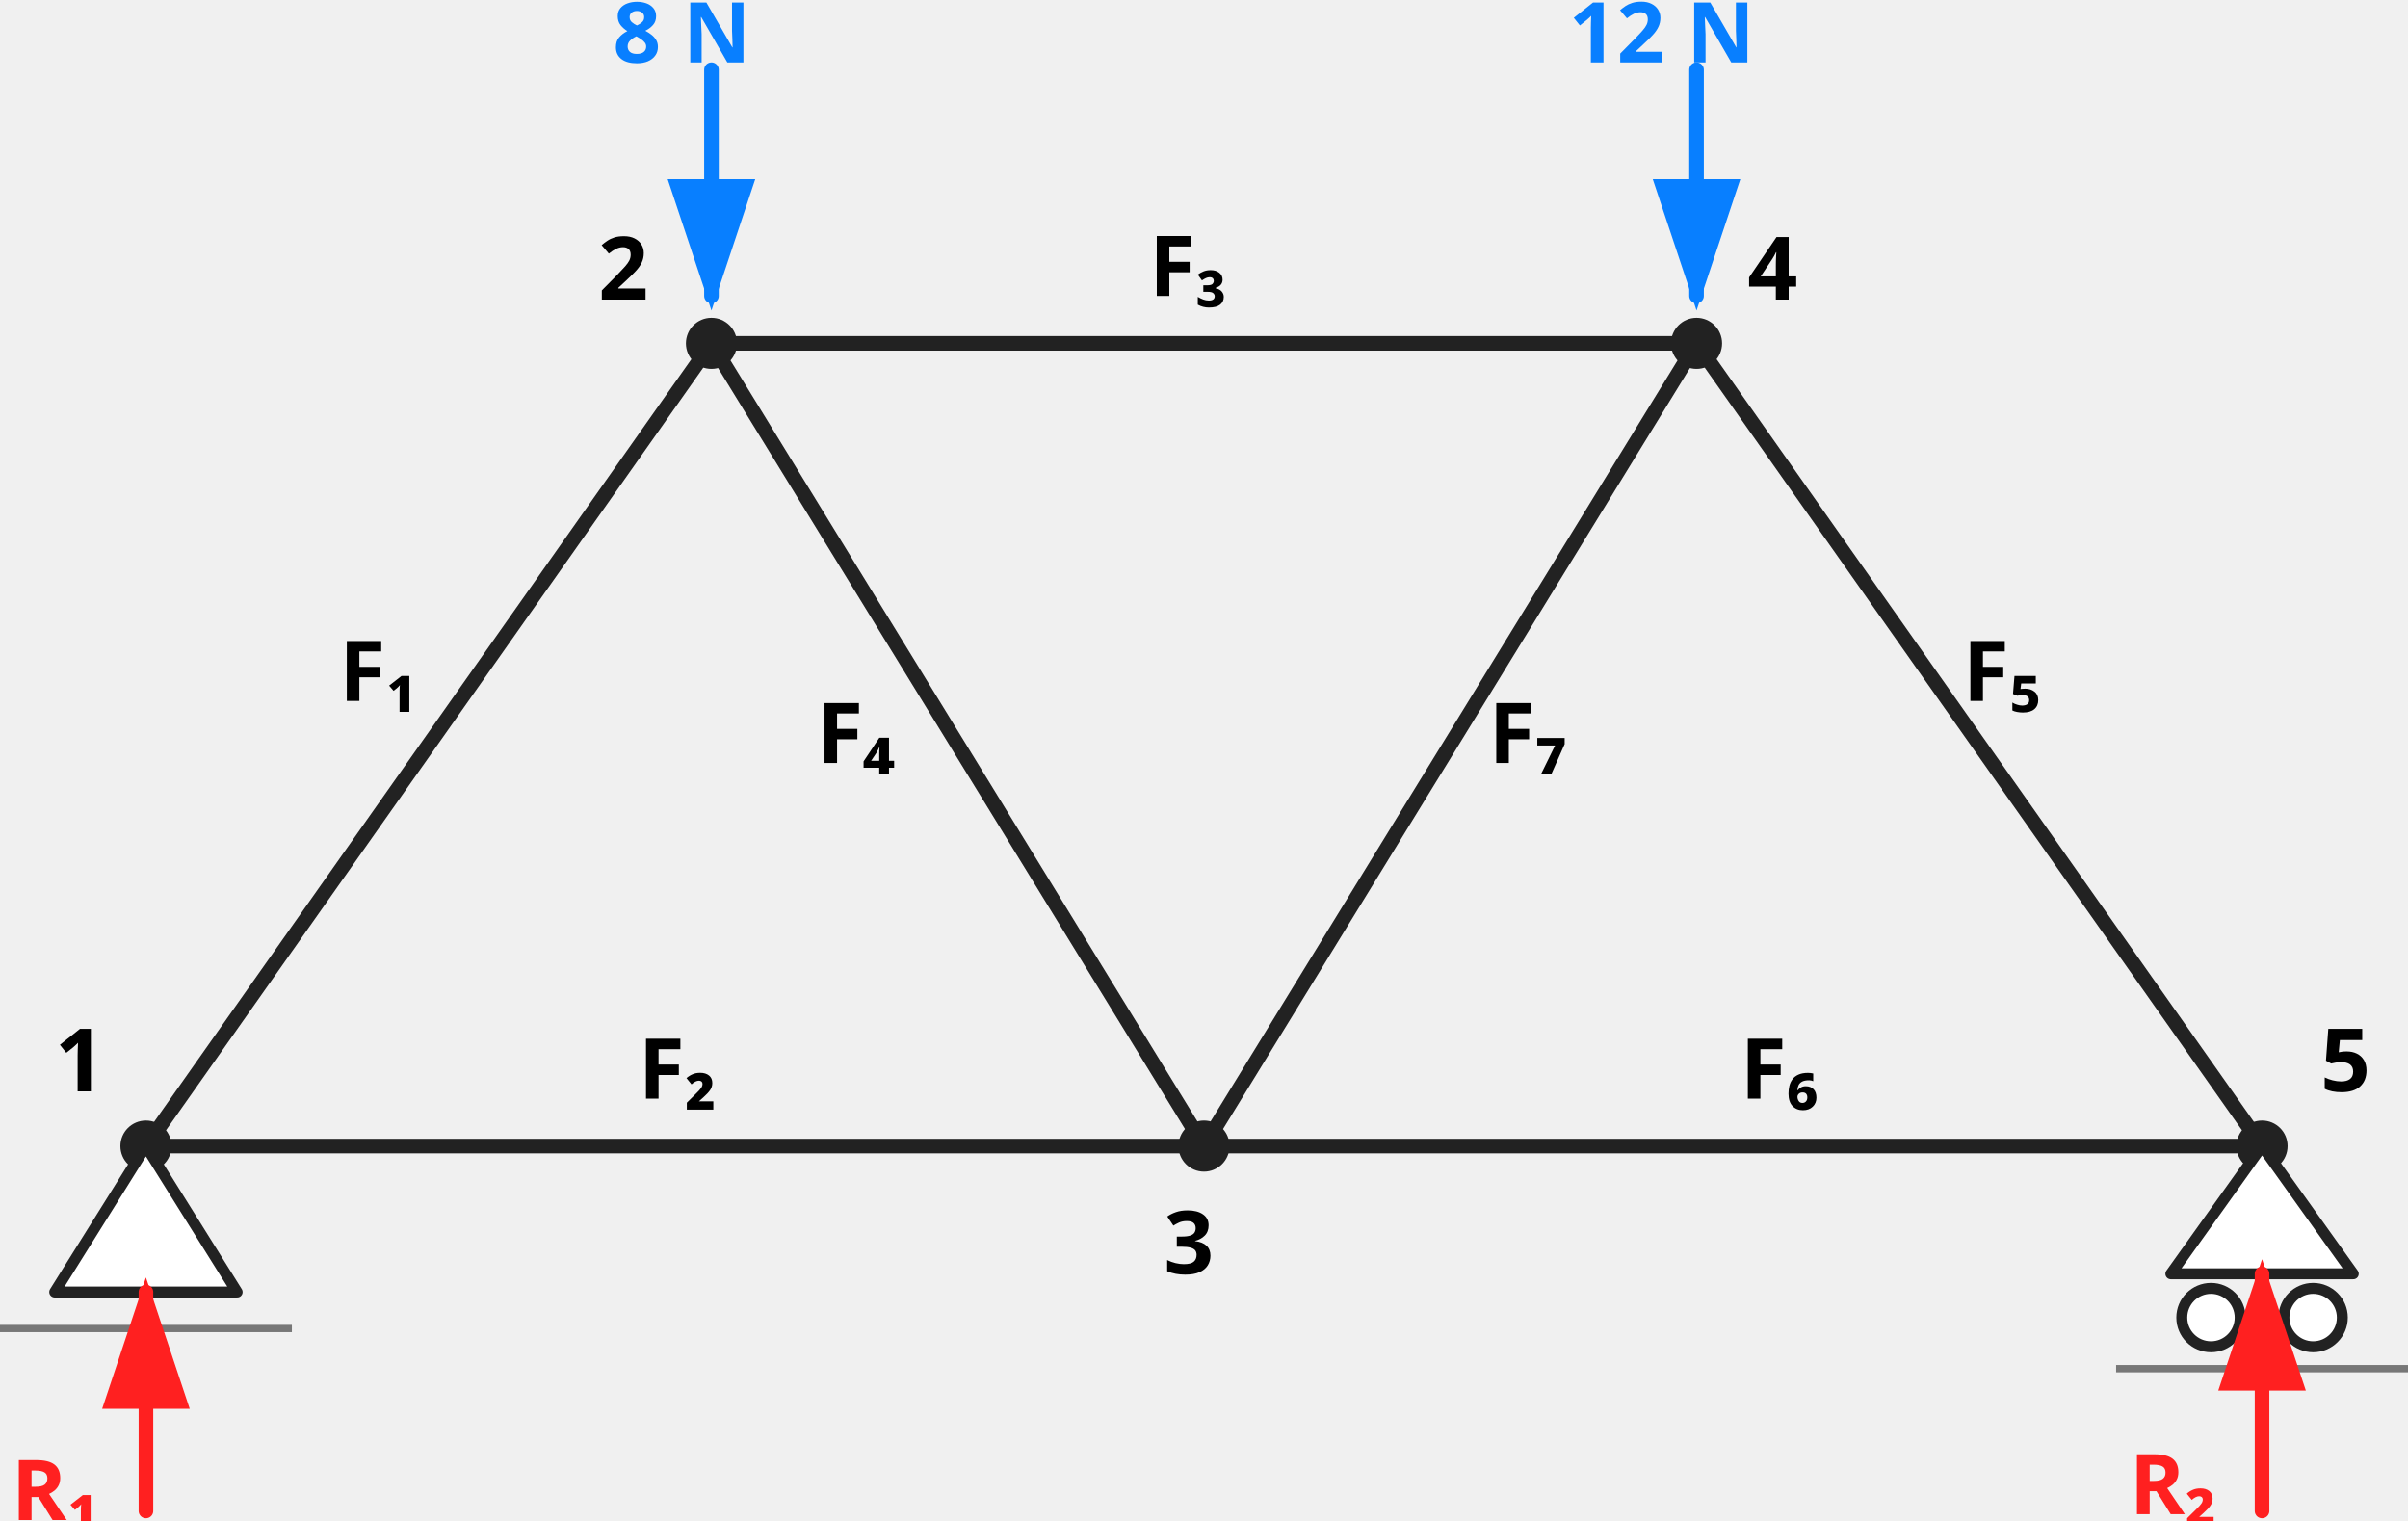
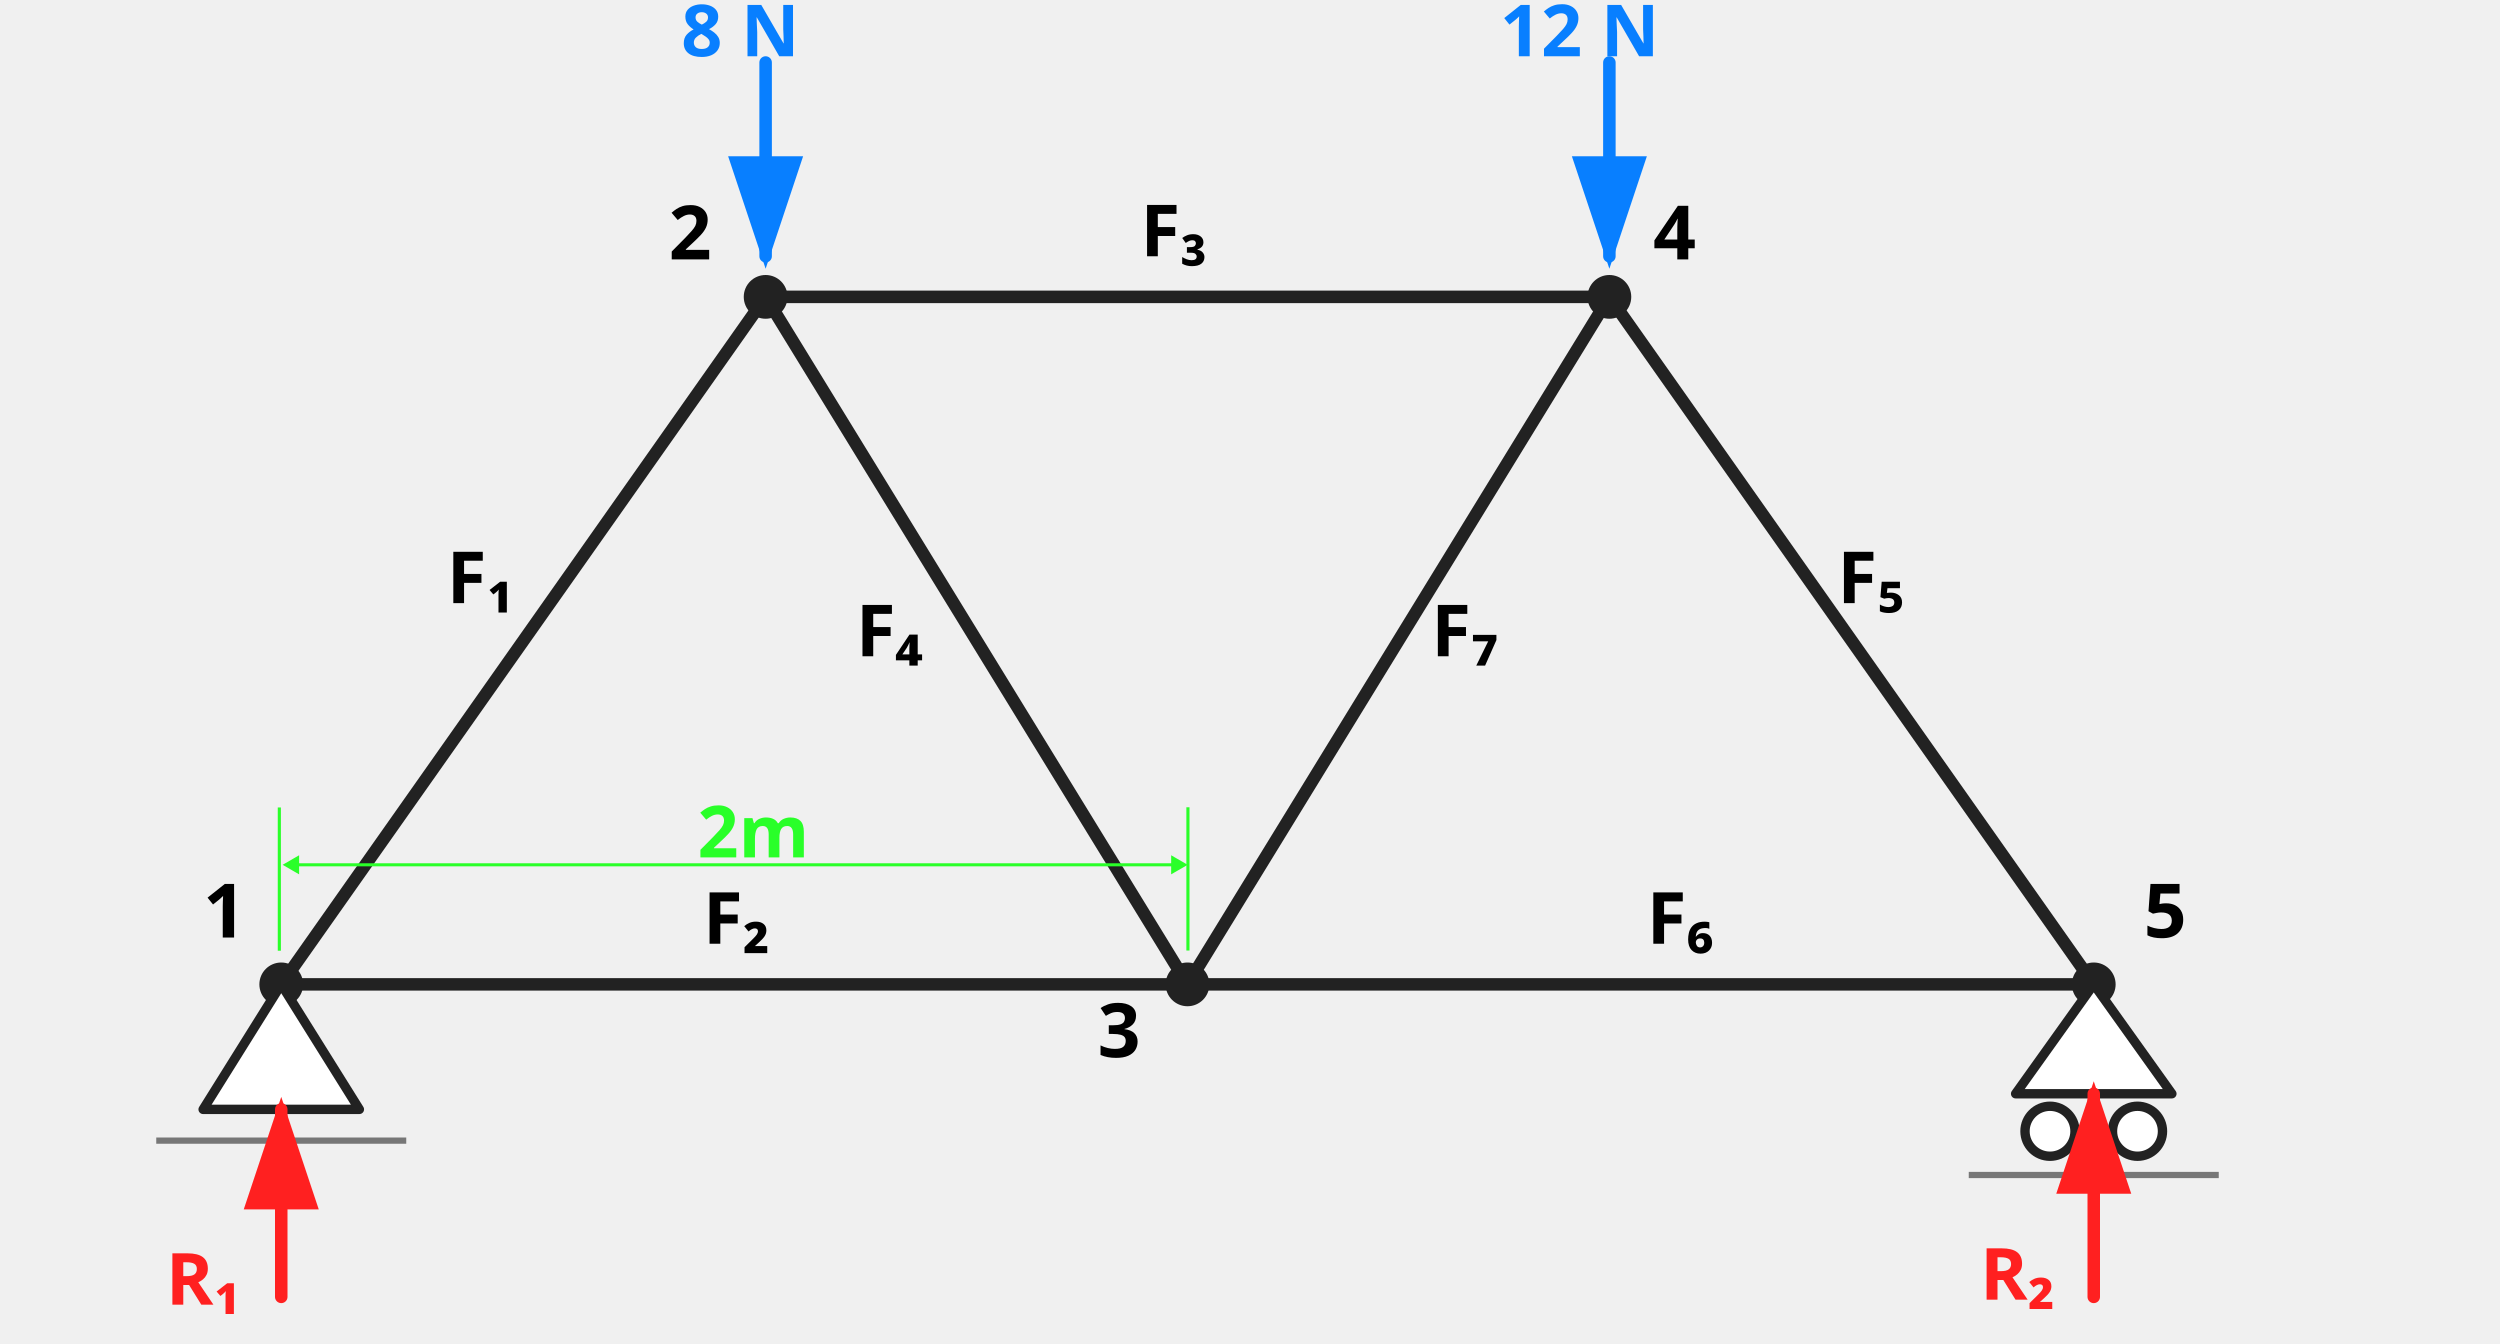
- <svg xmlns="http://www.w3.org/2000/svg" viewBox="0 0 363.753 229.602" width="363.753" role="img" aria-labelledby="title description" version="1.1" id="svg31" height="229.602">
+ <svg xmlns="http://www.w3.org/2000/svg" viewBox="0 0 800 430" width="100%" role="img" aria-labelledby="title description" version="1.1" id="svg31">
  <defs id="defs2">
+     <marker style="overflow:visible" id="marker43" refX="0" refY="0" orient="auto-start-reverse" markerWidth="1" markerHeight="1" viewBox="0 0 1 1" preserveAspectRatio="xMidYMid">
+       <path transform="scale(0.5)" style="fill:context-stroke;fill-rule:evenodd;stroke:context-stroke;stroke-width:1pt" d="M 5.77,0 -2.88,5 V -5 Z" id="path43" />
+     </marker>
+     <marker style="overflow:visible" id="Triangle" refX="0" refY="0" orient="auto-start-reverse" markerWidth="1" markerHeight="1" viewBox="0 0 1 1" preserveAspectRatio="xMidYMid">
+       <path transform="scale(0.5)" style="fill:context-stroke;fill-rule:evenodd;stroke:context-stroke;stroke-width:1pt" d="M 5.77,0 -2.88,5 V -5 Z" id="path135" />
+     </marker>
    <marker id="blue-arrow" markerWidth="10" markerHeight="10" refX="8" refY="3" orient="auto" markerUnits="strokeWidth">
-       <path d="M 0,0 V 6 L 9,3 Z" fill="#087fff" id="path1" />
+       <path d="M0,0 L0,6 L9,3 Z" fill="#087fff" id="path1" />
    </marker>
    <marker id="red-arrow" markerWidth="10" markerHeight="10" refX="8" refY="3" orient="auto" markerUnits="strokeWidth">
-       <path d="M 0,0 V 6 L 9,3 Z" fill="#ff2020" id="path2" />
+       <path d="M0,0 L0,6 L9,3 Z" fill="#ff2020" id="path2" />
    </marker>
    <style id="style2">
      .member {
        fill: none;
        stroke: #222;
        stroke-width: 4;
        stroke-linecap: round;
        stroke-linejoin: round;
      }

      .joint {
        fill: #222;
      }

      .load {
        fill: none;
        stroke: #087fff;
        stroke-width: 4;
        stroke-linecap: round;
        marker-end: url(#blue-arrow);
      }

      .reaction {
        fill: none;
        stroke: #ff2020;
        stroke-width: 4;
        stroke-linecap: round;
        marker-end: url(#red-arrow);
      }

      .support {
        fill: white;
        stroke: #222;
        stroke-width: 3;
        stroke-linejoin: round;
      }

      .ground {
        stroke: #777;
        stroke-width: 2;
      }

      .joint-label {
        fill: #52d521;
        font-family: sans-serif;
        font-size: 24px;
        font-weight: bold;
      }

      .member-label {
        font-family: sans-serif;
        font-size: 23px;
        font-weight: bold;
      }

      .load-label {
        fill: #087fff;
        font-family: sans-serif;
        font-size: 23px;
        font-weight: bold;
      }

      .reaction-label {
        fill: #ff2020;
        font-family: sans-serif;
        font-size: 23px;
        font-weight: bold;
      }
    </style>
  </defs>
-   <g id="g41" transform="matrix(0.5511402,0,0,0.5511402,-27.55701,-0.4938195)">
-     <path class="member" d="M 90,315 245,95" id="path3" />
-     <path class="member" d="M 90,315 H 380" id="path4" />
-     <path class="member" d="M 245,95 H 515" id="path5" />
-     <path class="member" d="M 245,95 380,315" id="path6" />
-     <path class="member" d="M 380,315 515,95" id="path7" />
-     <path class="member" d="M 380,315 H 670" id="path8" />
-     <path class="member" d="M 515,95 670,315" id="path9" />
-     <circle class="joint" cx="90" cy="315" r="7" id="circle9" />
-     <circle class="joint" cx="245" cy="95" r="7" id="circle10" />
-     <circle class="joint" cx="380" cy="315" r="7" id="circle11" />
-     <circle class="joint" cx="515" cy="95" r="7" id="circle12" />
-     <circle class="joint" cx="670" cy="315" r="7" id="circle13" />
-     <path class="support" d="m 90,315 -25,40 h 50 z" id="path13" />
-     <line class="ground" x1="50" y1="365" x2="130" y2="365" id="line13" />
-     <path class="support" d="m 670,315 -25,35 h 50 z" id="path14" />
-     <circle class="support" cx="656" cy="362" r="8" id="circle14" />
-     <circle class="support" cx="684" cy="362" r="8" id="circle15" />
-     <line class="ground" x1="630" y1="376" x2="710" y2="376" id="line15" />
-     <line class="load" x1="245" y1="20" x2="245" y2="82" id="line16" />
-     <text class="load-label" x="218" y="18" id="text16">8 N</text>
-     <line class="load" x1="515" y1="20" x2="515" y2="82" id="line17" />
-     <text class="load-label" x="480" y="18" id="text17">12 N</text>
-     <line class="reaction" x1="90" y1="415" x2="90" y2="355" id="line18" />
-     <text class="reaction-label" x="53.103" y="417.491" id="text18">R₁</text>
-     <line class="reaction" x1="670" y1="415" x2="670" y2="350" id="line19" />
-     <text class="reaction-label" x="633.654" y="415.893" id="text19">R₂</text>
-     <text class="joint-label" x="65" y="300" id="text20">
-       <tspan style="fill:#000000;fill-opacity:1" id="tspan39">1</tspan>
-     </text>
-     <text class="joint-label" x="214" y="83" id="text21">
-       <tspan style="fill:#000000;fill-opacity:1" id="tspan38">2</tspan>
-     </text>
-     <text class="joint-label" x="369" y="350" id="text22">
-       <tspan style="fill:#000000;fill-opacity:1" id="tspan40">3</tspan>
-     </text>
-     <text class="joint-label" x="529" y="83" id="text23">
-       <tspan style="fill:#000000;fill-opacity:1" id="tspan31">4</tspan>
-     </text>
-     <text class="joint-label" x="686" y="300" id="text24">
-       <tspan style="fill:#000000;fill-opacity:1" id="tspan41">5</tspan>
-     </text>
-     <text class="member-label" x="143" y="193" fill="#00d8d8" id="text25">
-       <tspan style="fill:#000000;fill-opacity:1" id="tspan33">F₁</tspan>
-     </text>
-     <text class="member-label" x="225" y="302" fill="#087fff" id="text26">
-       <tspan style="fill:#000000;fill-opacity:1" id="tspan34">F₂</tspan>
-     </text>
-     <text class="member-label" x="365" y="82" fill="#ff9d00" id="text27">
-       <tspan style="fill:#000000;fill-opacity:1" id="tspan35">F₃</tspan>
-     </text>
-     <text class="member-label" x="273.93" y="210" fill="#65e65f" id="text28">
-       <tspan style="fill:#000000;fill-opacity:1" id="tspan36">F₄</tspan>
-     </text>
-     <text class="member-label" x="588" y="193" fill="#65e65f" id="text29">
-       <tspan style="fill:#000000;fill-opacity:1" id="tspan32">F₅</tspan>
-     </text>
-     <text class="member-label" x="527" y="302" fill="#087fff" id="text30" style="fill:#000000;fill-opacity:1">F₆</text>
-     <text class="member-label" x="458.051" y="210" fill="#ff9d00" id="text31">
-       <tspan style="fill:#000000;fill-opacity:1" id="tspan37">F₇</tspan>
-     </text>
-   </g>
+   <path class="member" d="M 90,315 245,95" id="path3" />
+   <path class="member" d="M 90,315 H 380" id="path4" />
+   <path class="member" d="M 245,95 H 515" id="path5" />
+   <path class="member" d="M 245,95 380,315" id="path6" />
+   <path class="member" d="M 380,315 515,95" id="path7" />
+   <path class="member" d="M 380,315 H 670" id="path8" />
+   <path class="member" d="M 515,95 670,315" id="path9" />
+   <circle class="joint" cx="90" cy="315" r="7" id="circle9" />
+   <circle class="joint" cx="245" cy="95" r="7" id="circle10" />
+   <circle class="joint" cx="380" cy="315" r="7" id="circle11" />
+   <circle class="joint" cx="515" cy="95" r="7" id="circle12" />
+   <circle class="joint" cx="670" cy="315" r="7" id="circle13" />
+   <path class="support" d="m 90,315 -25,40 h 50 z" id="path13" />
+   <line class="ground" x1="50" y1="365" x2="130" y2="365" id="line13" />
+   <path class="support" d="m 670,315 -25,35 h 50 z" id="path14" />
+   <circle class="support" cx="656" cy="362" r="8" id="circle14" />
+   <circle class="support" cx="684" cy="362" r="8" id="circle15" />
+   <line class="ground" x1="630" y1="376" x2="710" y2="376" id="line15" />
+   <line class="load" x1="245" y1="20" x2="245" y2="82" id="line16" />
+   <text class="load-label" x="218" y="18" id="text16">8 N</text>
+   <line class="load" x1="515" y1="20" x2="515" y2="82" id="line17" />
+   <text class="load-label" x="480" y="18" id="text17">12 N</text>
+   <line class="reaction" x1="90" y1="415" x2="90" y2="355" id="line18" />
+   <text class="reaction-label" x="53.103" y="417.491" id="text18">R₁</text>
+   <line class="reaction" x1="670" y1="415" x2="670" y2="350" id="line19" />
+   <text class="reaction-label" x="633.654" y="415.893" id="text19">R₂</text>
+   <text class="joint-label" x="65" y="300" id="text20">
+     <tspan style="fill:#000000;fill-opacity:1" id="tspan39">1</tspan>
+   </text>
+   <text class="joint-label" x="214" y="83" id="text21">
+     <tspan style="fill:#000000;fill-opacity:1" id="tspan38">2</tspan>
+   </text>
+   <text class="joint-label" x="351.265" y="338.288" id="text22">
+     <tspan style="fill:#000000;fill-opacity:1" id="tspan40">3</tspan>
+   </text>
+   <text class="joint-label" x="529" y="83" id="text23">
+     <tspan style="fill:#000000;fill-opacity:1" id="tspan31">4</tspan>
+   </text>
+   <text class="joint-label" x="686" y="300" id="text24">
+     <tspan style="fill:#000000;fill-opacity:1" id="tspan41">5</tspan>
+   </text>
+   <text class="member-label" x="143" y="193" fill="#00d8d8" id="text25">
+     <tspan style="fill:#000000;fill-opacity:1" id="tspan33">F₁</tspan>
+   </text>
+   <text class="member-label" x="225" y="302" fill="#087fff" id="text26">
+     <tspan style="fill:#000000;fill-opacity:1" id="tspan34">F₂</tspan>
+   </text>
+   <text class="member-label" x="223.209" y="274.372" fill="#087fff" id="text26-8" style="font-weight:bold;font-size:23px;font-family:sans-serif;fill:#29ff29;fill-opacity:1">
+     <tspan style="fill:#29ff29;fill-opacity:1" id="tspan34-8">2m</tspan>
+   </text>
+   <text class="member-label" x="365" y="82" fill="#ff9d00" id="text27">
+     <tspan style="fill:#000000;fill-opacity:1" id="tspan35">F₃</tspan>
+   </text>
+   <text class="member-label" x="273.93" y="210" fill="#65e65f" id="text28">
+     <tspan style="fill:#000000;fill-opacity:1" id="tspan36">F₄</tspan>
+   </text>
+   <text class="member-label" x="588" y="193" fill="#65e65f" id="text29">
+     <tspan style="fill:#000000;fill-opacity:1" id="tspan32">F₅</tspan>
+   </text>
+   <text class="member-label" x="527" y="302" fill="#087fff" id="text30" style="fill:#000000;fill-opacity:1">F₆</text>
+   <text class="member-label" x="458.051" y="210" fill="#ff9d00" id="text31">
+     <tspan style="fill:#000000;fill-opacity:1" id="tspan37">F₇</tspan>
+   </text>
+   <path style="fill:#2aff2a;fill-opacity:1;stroke:#2aff29;stroke-width:1.002;stroke-opacity:1" d="m 380.14,258.335 c 0,45.844 0,45.844 0,45.844" id="path41" />
+   <path style="fill:#2aff2a;fill-opacity:1;stroke:#2aff29;stroke-width:1.002;stroke-opacity:1" d="m 89.384,258.389 c 0,45.844 0,45.844 0,45.844" id="path41-9" />
+   <path style="fill:#2aff2a;fill-opacity:1;stroke:#2aff29;stroke-width:0.992;stroke-dasharray:none;stroke-opacity:1;marker-start:url(#Triangle);marker-end:url(#marker43)" d="m 93.958,276.739 c 282.573,0 282.573,0 282.573,0" id="path42" />
</svg>
